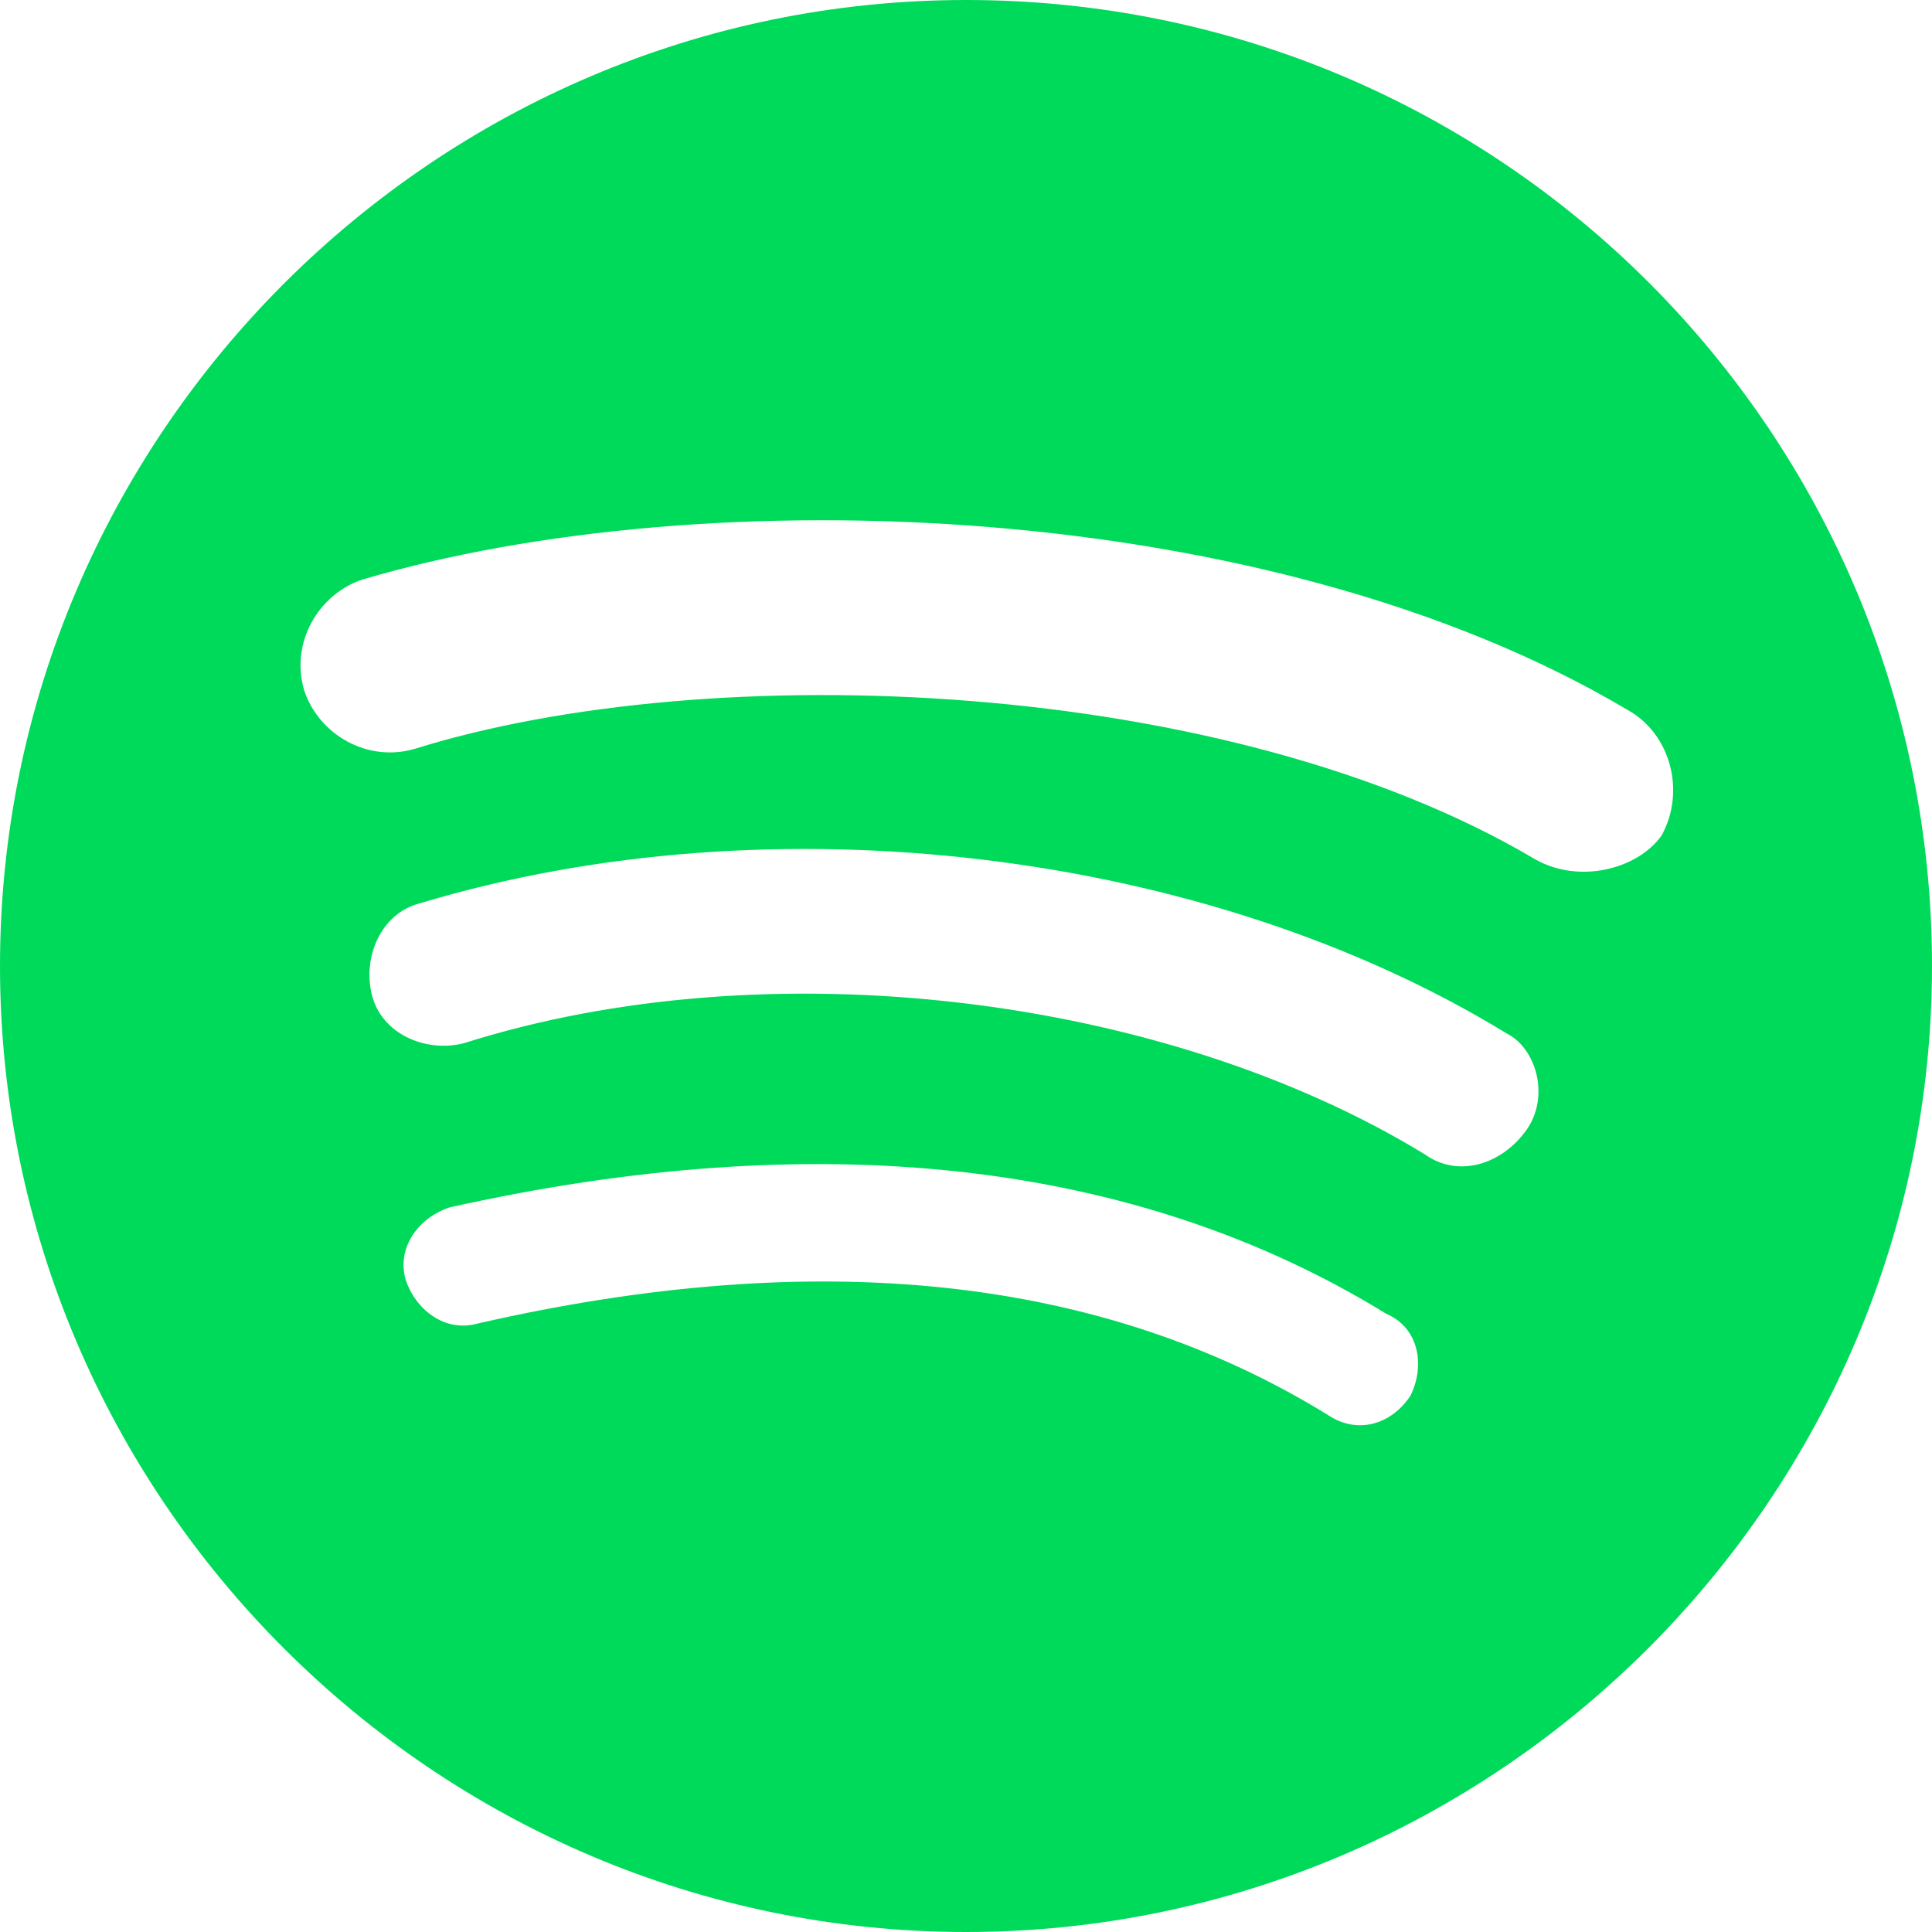
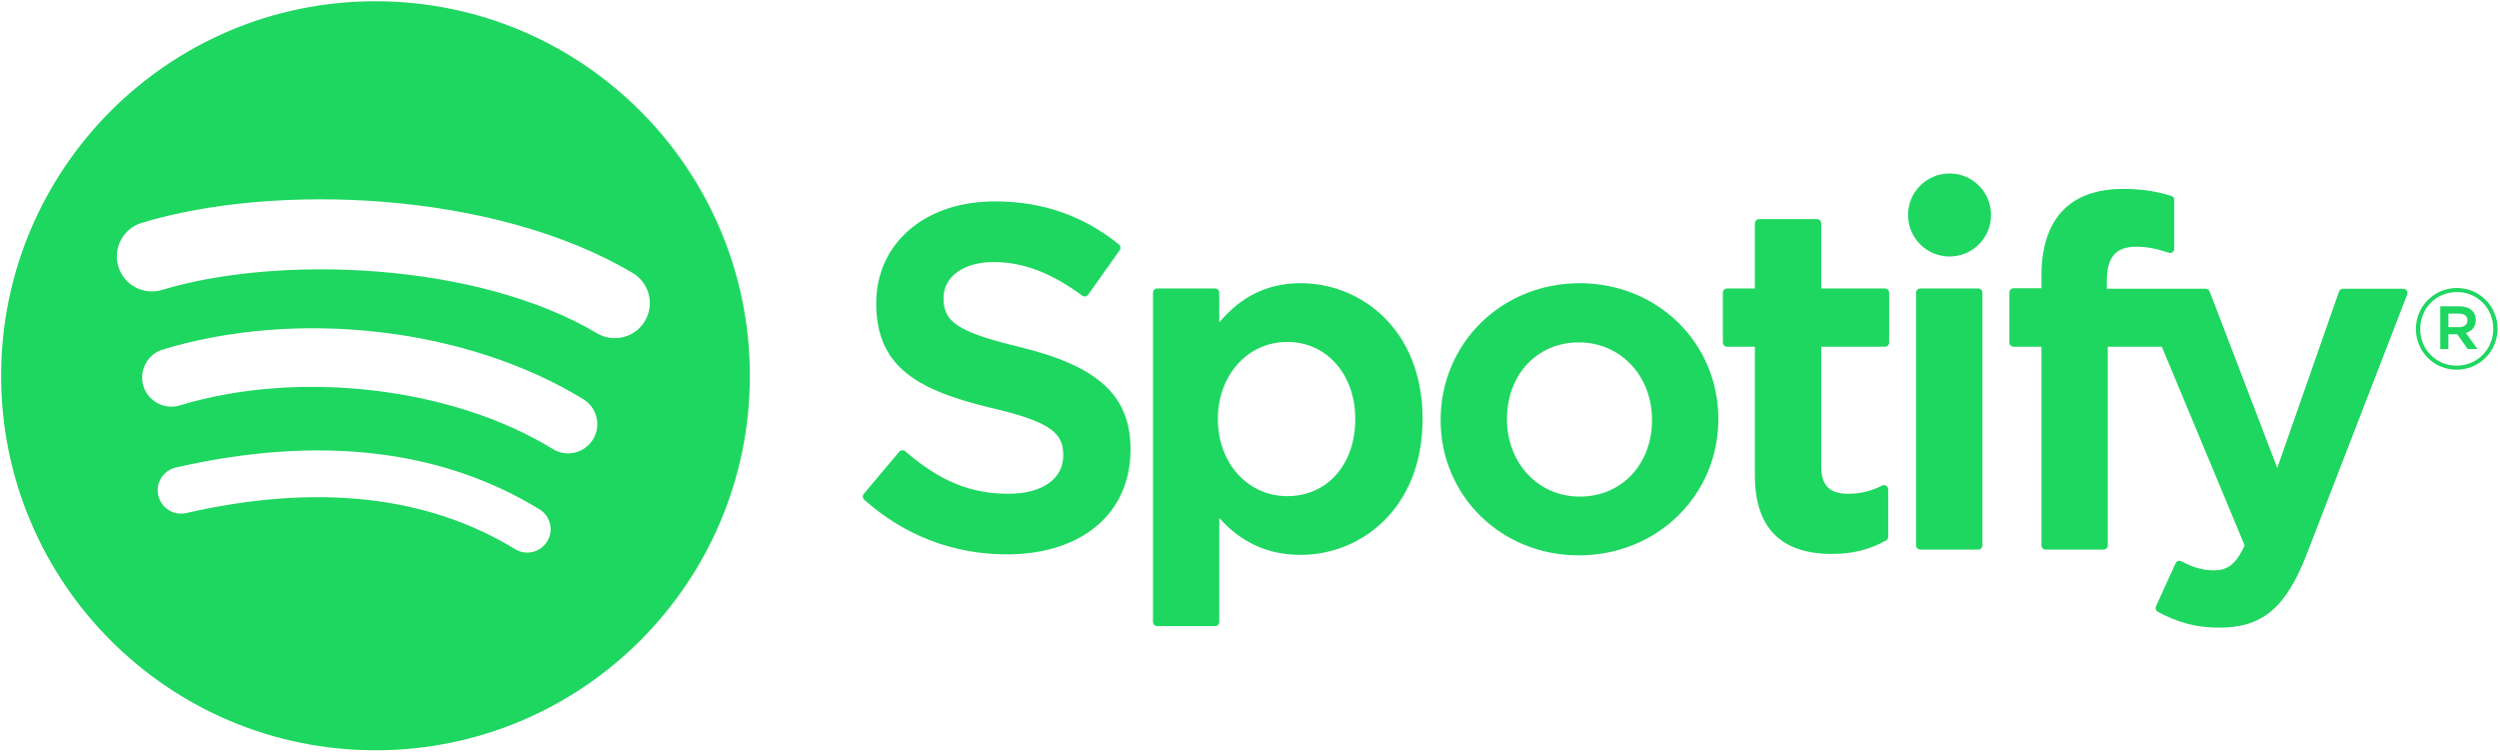
- <svg xmlns="http://www.w3.org/2000/svg" width="800px" height="800px" viewBox="0 0 48 48" version="1.1">
-   <defs>
- 
- </defs>
-   <g id="Icons" stroke="none" stroke-width="1" fill="none" fill-rule="evenodd">
-     <g id="Color-" transform="translate(-200, -460)" fill="#00DA5A">
-       <path d="M238.16,481.36 C230.48,476.8 217.64,476.32 210.32,478.6 C209.12,478.96 207.92,478.24 207.56,477.16 C207.2,475.96 207.92,474.76 209,474.4 C217.52,471.88 231.56,472.36 240.44,477.64 C241.52,478.24 241.88,479.68 241.28,480.76 C240.68,481.6 239.24,481.96 238.16,481.36 M237.92,488.08 C237.32,488.92 236.24,489.28 235.4,488.68 C228.92,484.72 219.08,483.52 211.52,485.92 C210.56,486.16 209.48,485.68 209.24,484.72 C209,483.76 209.48,482.68 210.44,482.44 C219.2,479.8 230,481.12 237.44,485.68 C238.16,486.04 238.52,487.24 237.92,488.08 M235.04,494.68 C234.56,495.4 233.72,495.64 233,495.16 C227.36,491.68 220.28,490.96 211.88,492.88 C211.04,493.12 210.32,492.52 210.08,491.8 C209.84,490.96 210.44,490.24 211.16,490 C220.28,487.96 228.2,488.8 234.44,492.64 C235.28,493 235.4,493.96 235.04,494.68 M224,460 C210.8,460 200,470.8 200,484 C200,497.2 210.8,508 224,508 C237.2,508 248,497.2 248,484 C248,470.8 237.32,460 224,460" id="Spotify">
- 
- </path>
-     </g>
-   </g>
+ <svg xmlns="http://www.w3.org/2000/svg" height="168px" width="559px" version="1.1" viewBox="0 0 559 168">
+   <path fill="#1ED760" d="m83.996 0.277c-46.249 0-83.743 37.493-83.743 83.742 0 46.251 37.494 83.741 83.743 83.741 46.254 0 83.744-37.49 83.744-83.741 0-46.246-37.49-83.738-83.745-83.738l0.001-0.004zm38.404 120.78c-1.5 2.46-4.72 3.24-7.18 1.73-19.662-12.01-44.414-14.73-73.564-8.07-2.809 0.64-5.609-1.12-6.249-3.93-0.643-2.81 1.11-5.61 3.926-6.25 31.9-7.288 59.263-4.15 81.337 9.34 2.46 1.51 3.24 4.72 1.73 7.18zm10.25-22.802c-1.89 3.072-5.91 4.042-8.98 2.152-22.51-13.836-56.823-17.843-83.448-9.761-3.453 1.043-7.1-0.903-8.148-4.35-1.04-3.453 0.907-7.093 4.354-8.143 30.413-9.228 68.222-4.758 94.072 11.127 3.07 1.89 4.04 5.91 2.15 8.976v-0.001zm0.88-23.744c-26.99-16.031-71.52-17.505-97.289-9.684-4.138 1.255-8.514-1.081-9.768-5.219-1.254-4.14 1.08-8.513 5.221-9.771 29.581-8.98 78.756-7.245 109.83 11.202 3.73 2.209 4.95 7.016 2.74 10.733-2.2 3.722-7.02 4.949-10.73 2.739zm94.56 3.072c-14.46-3.448-17.03-5.868-17.03-10.953 0-4.804 4.52-8.037 11.25-8.037 6.52 0 12.98 2.455 19.76 7.509 0.2 0.153 0.46 0.214 0.71 0.174 0.26-0.038 0.48-0.177 0.63-0.386l7.06-9.952c0.29-0.41 0.21-0.975-0.18-1.288-8.07-6.473-17.15-9.62-27.77-9.62-15.61 0-26.52 9.369-26.52 22.774 0 14.375 9.41 19.465 25.67 23.394 13.83 3.187 16.17 5.857 16.17 10.629 0 5.29-4.72 8.58-12.32 8.58-8.44 0-15.33-2.85-23.03-9.51-0.19-0.17-0.45-0.24-0.69-0.23-0.26 0.02-0.49 0.14-0.65 0.33l-7.92 9.42c-0.33 0.4-0.29 0.98 0.09 1.32 8.96 8 19.98 12.22 31.88 12.22 16.82 0 27.69-9.19 27.69-23.42 0.03-12.007-7.16-18.657-24.77-22.941l-0.03-0.013zm62.86-14.26c-7.29 0-13.27 2.872-18.21 8.757v-6.624c0-0.523-0.42-0.949-0.94-0.949h-12.95c-0.52 0-0.94 0.426-0.94 0.949v73.601c0 0.52 0.42 0.95 0.94 0.95h12.95c0.52 0 0.94-0.43 0.94-0.95v-23.23c4.94 5.53 10.92 8.24 18.21 8.24 13.55 0 27.27-10.43 27.27-30.369 0.02-19.943-13.7-30.376-27.26-30.376l-0.01 0.001zm12.21 30.375c0 10.149-6.25 17.239-15.21 17.239-8.85 0-15.53-7.41-15.53-17.239 0-9.83 6.68-17.238 15.53-17.238 8.81-0.001 15.21 7.247 15.21 17.237v0.001zm50.21-30.375c-17.45 0-31.12 13.436-31.12 30.592 0 16.972 13.58 30.262 30.91 30.262 17.51 0 31.22-13.39 31.22-30.479 0-17.031-13.62-30.373-31.01-30.373v-0.002zm0 47.714c-9.28 0-16.28-7.46-16.28-17.344 0-9.929 6.76-17.134 16.07-17.134 9.34 0 16.38 7.457 16.38 17.351 0 9.927-6.8 17.127-16.17 17.127zm68.27-46.53h-14.25v-14.566c0-0.522-0.42-0.948-0.94-0.948h-12.95c-0.52 0-0.95 0.426-0.95 0.948v14.566h-6.22c-0.52 0-0.94 0.426-0.94 0.949v11.127c0 0.522 0.42 0.949 0.94 0.949h6.22v28.795c0 11.63 5.79 17.53 17.22 17.53 4.64 0 8.49-0.96 12.12-3.02 0.3-0.16 0.48-0.48 0.48-0.82v-10.6c0-0.32-0.17-0.63-0.45-0.8-0.28-0.18-0.63-0.19-0.92-0.04-2.49 1.25-4.9 1.83-7.6 1.83-4.15 0-6.01-1.89-6.01-6.11v-26.76h14.25c0.52 0 0.94-0.426 0.94-0.949v-11.126c0.02-0.523-0.4-0.949-0.93-0.949l-0.01-0.006zm49.64 0.057v-1.789c0-5.263 2.02-7.61 6.54-7.61 2.7 0 4.87 0.536 7.3 1.346 0.3 0.094 0.61 0.047 0.85-0.132 0.25-0.179 0.39-0.466 0.39-0.77v-10.91c0-0.417-0.26-0.786-0.67-0.909-2.56-0.763-5.84-1.546-10.76-1.546-11.95 0-18.28 6.734-18.28 19.467v2.74h-6.22c-0.52 0-0.95 0.426-0.95 0.948v11.184c0 0.522 0.43 0.949 0.95 0.949h6.22v44.405c0 0.53 0.43 0.95 0.95 0.95h12.94c0.53 0 0.95-0.42 0.95-0.95v-44.402h12.09l18.52 44.402c-2.1 4.66-4.17 5.59-6.99 5.59-2.28 0-4.69-0.68-7.14-2.03-0.23-0.12-0.51-0.14-0.75-0.07-0.25 0.09-0.46 0.27-0.56 0.51l-4.39 9.63c-0.21 0.46-0.03 0.99 0.41 1.23 4.58 2.48 8.71 3.54 13.82 3.54 9.56 0 14.85-4.46 19.5-16.44l22.46-58.037c0.12-0.292 0.08-0.622-0.1-0.881-0.17-0.257-0.46-0.412-0.77-0.412h-13.48c-0.41 0-0.77 0.257-0.9 0.636l-13.81 39.434-15.12-39.46c-0.14-0.367-0.49-0.61-0.88-0.61h-22.12v-0.003zm-28.78-0.057h-12.95c-0.52 0-0.95 0.426-0.95 0.949v56.481c0 0.53 0.43 0.95 0.95 0.95h12.95c0.52 0 0.95-0.42 0.95-0.95v-56.477c0-0.523-0.42-0.949-0.95-0.949v-0.004zm-6.4-25.719c-5.13 0-9.29 4.152-9.29 9.281 0 5.132 4.16 9.289 9.29 9.289s9.28-4.157 9.28-9.289c0-5.128-4.16-9.281-9.28-9.281zm113.42 43.88c-5.12 0-9.11-4.115-9.11-9.112s4.04-9.159 9.16-9.159 9.11 4.114 9.11 9.107c0 4.997-4.04 9.164-9.16 9.164zm0.05-17.365c-4.67 0-8.2 3.71-8.2 8.253 0 4.541 3.51 8.201 8.15 8.201 4.67 0 8.2-3.707 8.2-8.253 0-4.541-3.51-8.201-8.15-8.201zm2.02 9.138l2.58 3.608h-2.18l-2.32-3.31h-1.99v3.31h-1.82v-9.564h4.26c2.23 0 3.69 1.137 3.69 3.051 0.01 1.568-0.9 2.526-2.21 2.905h-0.01zm-1.54-4.315h-2.37v3.025h2.37c1.18 0 1.89-0.579 1.89-1.514 0-0.984-0.71-1.511-1.89-1.511z" />
</svg>
